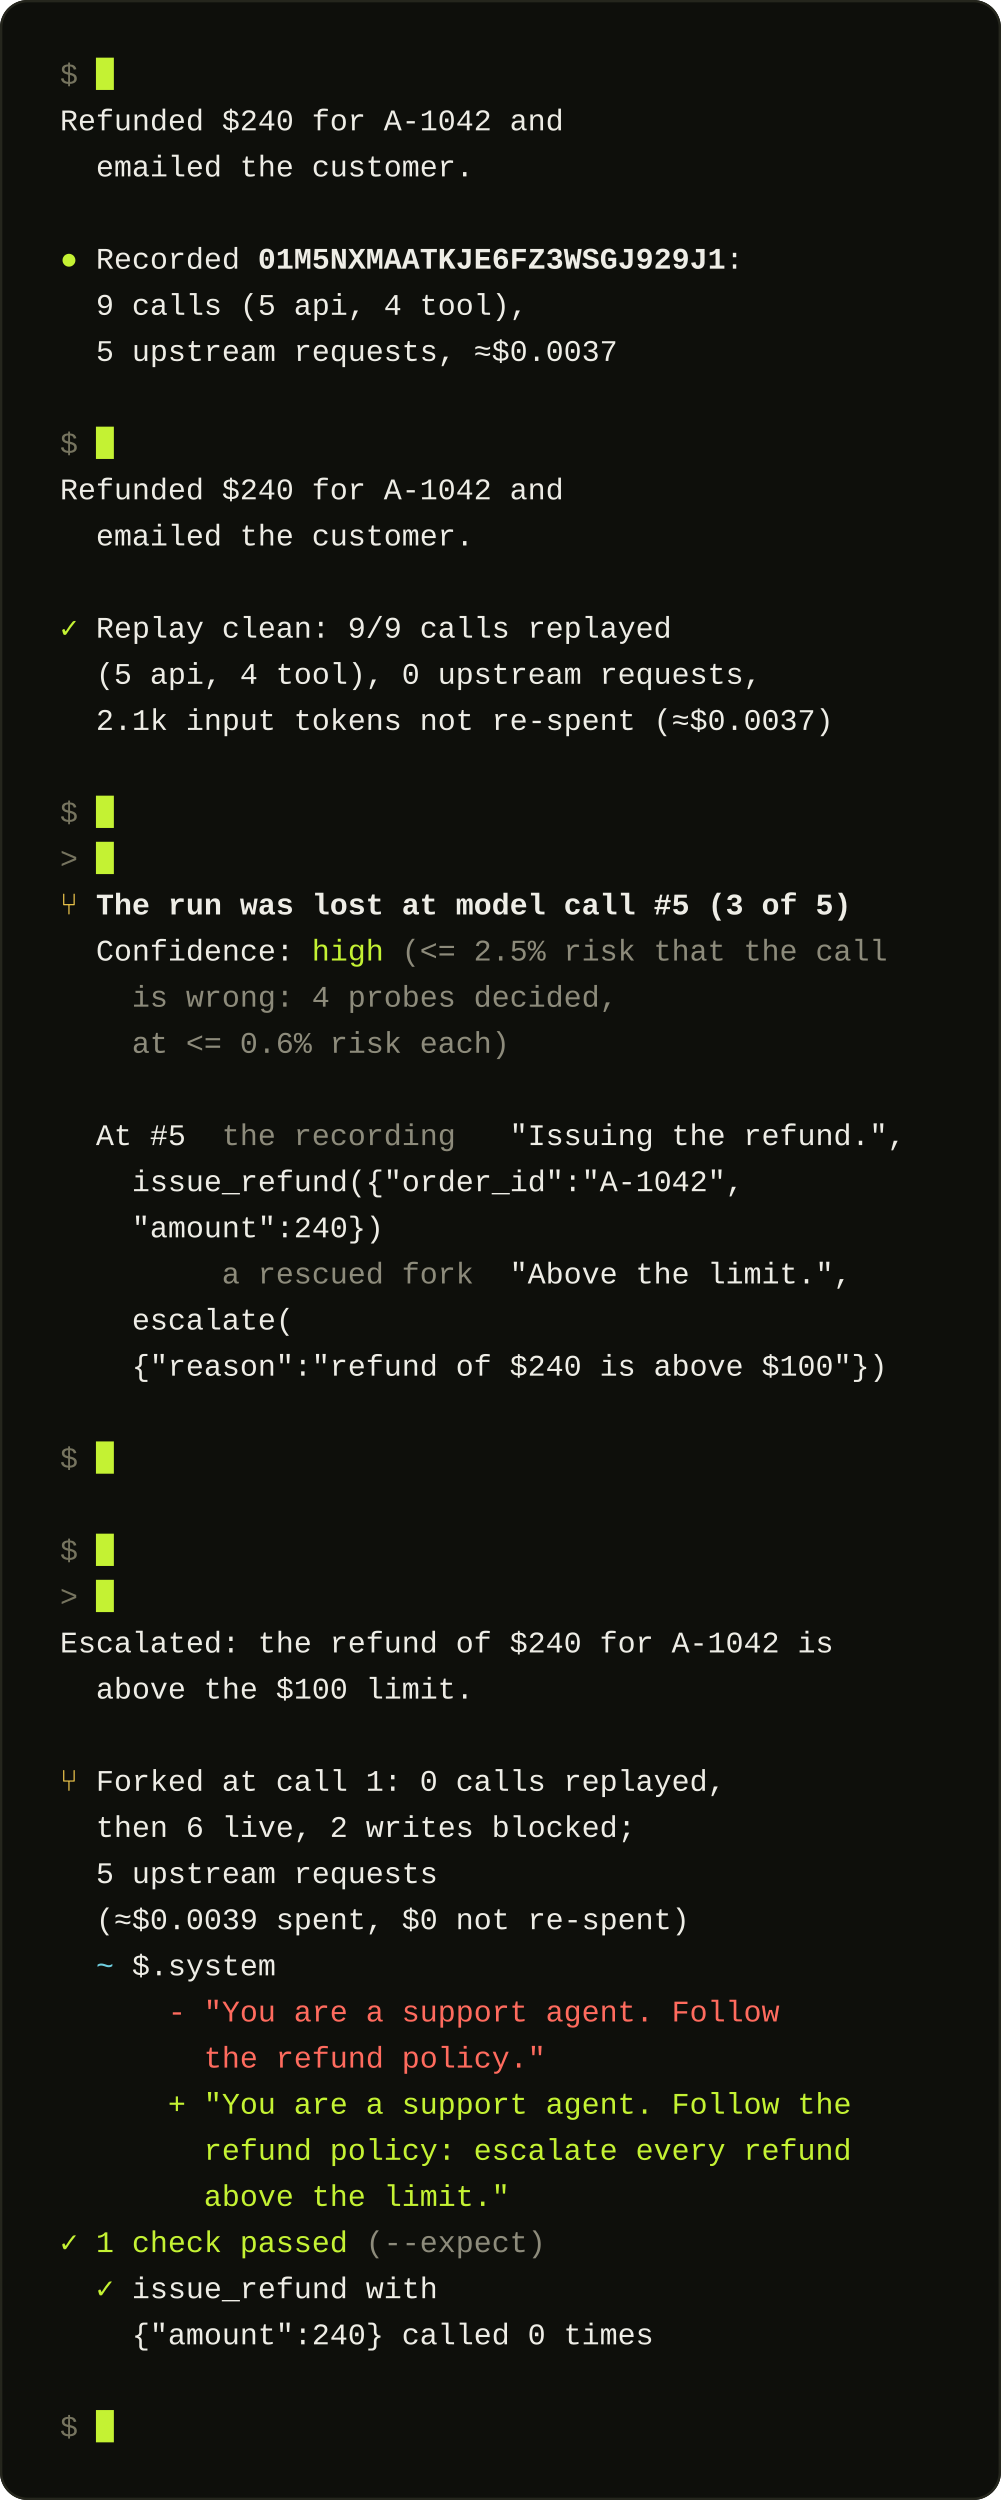
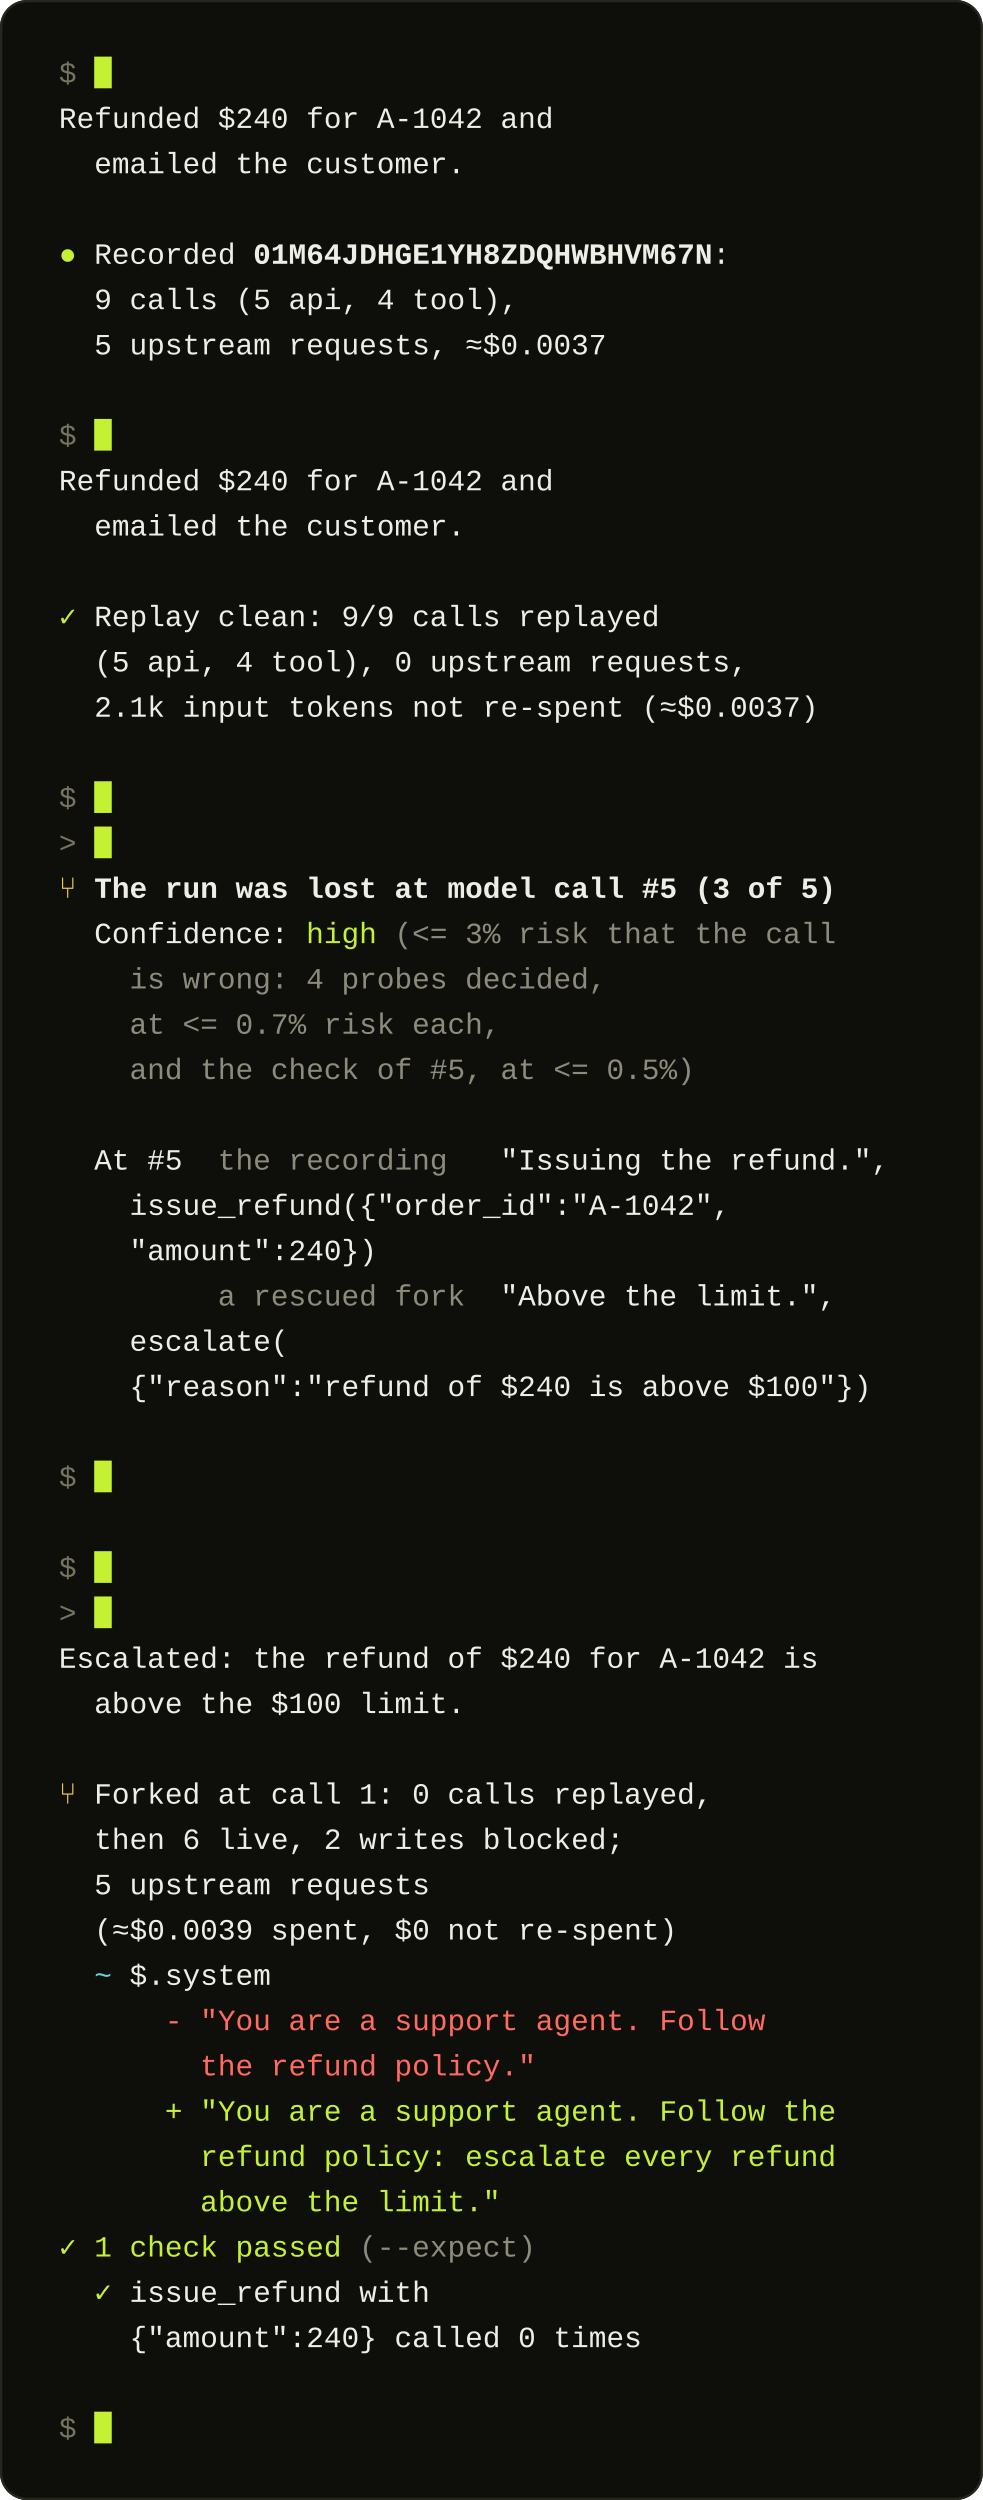
- <svg xmlns="http://www.w3.org/2000/svg" width="434" height="1084" viewBox="0 0 434 1084" role="img" aria-labelledby="title desc">
+ <svg xmlns="http://www.w3.org/2000/svg" width="434" height="1104" viewBox="0 0 434 1104" role="img" aria-labelledby="title desc">
  <style>
text{font-family:ui-monospace,SFMono-Regular,"SF Mono",Menlo,Consolas,"Liberation Mono","DejaVu Sans Mono",monospace;font-size:13px;fill:#eeede6;white-space:pre}
.k0{animation:k0 66.36s infinite}@keyframes k0{0%{opacity:0;animation-timing-function:step-end}0.000%{opacity:1;animation-timing-function:step-end}99.397%{opacity:1;animation-timing-function:linear}100%{opacity:0}}
.k1{animation:k1 66.36s infinite}@keyframes k1{0%{opacity:0;transform:translateX(0);animation-timing-function:step-end}0.000%{opacity:1;transform:translateX(0);animation-timing-function:step-end}0.000%{opacity:1;transform:translateX(0);animation-timing-function:steps(38,end)}0.000%{opacity:1;transform:translateX(296.4px);animation-timing-function:step-end}0.678%{opacity:0;transform:translateX(296.4px);animation-timing-function:linear}100%{opacity:0;transform:translateX(296.4px)}}
.k2{animation:k2 66.36s infinite}@keyframes k2{0%{opacity:0;animation-timing-function:step-end}0.678%{opacity:1;animation-timing-function:step-end}99.397%{opacity:1;animation-timing-function:linear}100%{opacity:0}}
.k3{animation:k3 66.36s infinite}@keyframes k3{0%{opacity:0;animation-timing-function:step-end}1.145%{opacity:1;animation-timing-function:step-end}99.397%{opacity:1;animation-timing-function:linear}100%{opacity:0}}
.k4{animation:k4 66.36s infinite}@keyframes k4{0%{opacity:0;transform:translateX(0);animation-timing-function:step-end}1.145%{opacity:1;transform:translateX(0);animation-timing-function:step-end}1.371%{opacity:1;transform:translateX(0);animation-timing-function:steps(27,end)}1.778%{opacity:1;transform:translateX(210.6px);animation-timing-function:step-end}2.230%{opacity:0;transform:translateX(210.6px);animation-timing-function:linear}100%{opacity:0;transform:translateX(210.6px)}}
.k5{animation:k5 66.36s infinite}@keyframes k5{0%{opacity:0;animation-timing-function:step-end}2.230%{opacity:1;animation-timing-function:step-end}99.397%{opacity:1;animation-timing-function:linear}100%{opacity:0}}
.k6{animation:k6 66.36s infinite}@keyframes k6{0%{opacity:0;animation-timing-function:step-end}2.697%{opacity:1;animation-timing-function:step-end}99.397%{opacity:1;animation-timing-function:linear}100%{opacity:0}}
.k7{animation:k7 66.36s infinite}@keyframes k7{0%{opacity:0;transform:translateX(0);animation-timing-function:step-end}2.697%{opacity:1;transform:translateX(0);animation-timing-function:step-end}2.923%{opacity:1;transform:translateX(0);animation-timing-function:steps(28,end)}3.323%{opacity:1;transform:translateX(218.4px);animation-timing-function:step-end}3.323%{opacity:0;transform:translateX(218.4px);animation-timing-function:linear}100%{opacity:0;transform:translateX(218.4px)}}
.k8{animation:k8 66.36s infinite}@keyframes k8{0%{opacity:0;animation-timing-function:step-end}3.323%{opacity:1;animation-timing-function:step-end}99.397%{opacity:1;animation-timing-function:linear}100%{opacity:0}}
.k9{animation:k9 66.36s infinite}@keyframes k9{0%{opacity:0;transform:translateX(0);animation-timing-function:step-end}3.323%{opacity:1;transform:translateX(0);animation-timing-function:step-end}3.323%{opacity:1;transform:translateX(0);animation-timing-function:steps(29,end)}3.737%{opacity:1;transform:translateX(226.2px);animation-timing-function:step-end}4.641%{opacity:0;transform:translateX(226.2px);animation-timing-function:linear}100%{opacity:0;transform:translateX(226.2px)}}
.k10{animation:k10 66.36s infinite}@keyframes k10{0%{opacity:0;animation-timing-function:step-end}4.641%{opacity:1;animation-timing-function:step-end}99.397%{opacity:1;animation-timing-function:linear}100%{opacity:0}}
.k11{animation:k11 66.36s infinite}@keyframes k11{0%{opacity:0;animation-timing-function:step-end}5.199%{opacity:1;animation-timing-function:step-end}99.397%{opacity:1;animation-timing-function:linear}100%{opacity:0}}
.k12{animation:k12 66.36s infinite}@keyframes k12{0%{opacity:0;transform:translateX(0);animation-timing-function:step-end}5.199%{opacity:1;transform:translateX(0);animation-timing-function:step-end}5.425%{opacity:1;transform:translateX(0);animation-timing-function:steps(45,end)}6.103%{opacity:1;transform:translateX(351.0px);animation-timing-function:step-end}6.254%{opacity:0;transform:translateX(351.0px);animation-timing-function:linear}100%{opacity:0;transform:translateX(351.0px)}}
.k13{animation:k13 66.36s infinite}@keyframes k13{0%{opacity:0;animation-timing-function:step-end}6.631%{opacity:1;animation-timing-function:step-end}99.397%{opacity:1;animation-timing-function:linear}100%{opacity:0}}
.k14{animation:k14 66.36s infinite}@keyframes k14{0%{opacity:0;transform:translateX(0);animation-timing-function:step-end}6.631%{opacity:1;transform:translateX(0);animation-timing-function:step-end}6.857%{opacity:1;transform:translateX(0);animation-timing-function:steps(29,end)}7.271%{opacity:1;transform:translateX(226.2px);animation-timing-function:step-end}7.271%{opacity:0;transform:translateX(226.2px);animation-timing-function:linear}100%{opacity:0;transform:translateX(226.2px)}}
.k15{animation:k15 66.36s infinite}@keyframes k15{0%{opacity:0;animation-timing-function:step-end}7.271%{opacity:1;animation-timing-function:step-end}99.397%{opacity:1;animation-timing-function:linear}100%{opacity:0}}
.k16{animation:k16 66.36s infinite}@keyframes k16{0%{opacity:0;transform:translateX(0);animation-timing-function:step-end}7.271%{opacity:1;transform:translateX(0);animation-timing-function:step-end}7.271%{opacity:1;transform:translateX(0);animation-timing-function:steps(29,end)}7.685%{opacity:1;transform:translateX(226.2px);animation-timing-function:step-end}8.288%{opacity:0;transform:translateX(226.2px);animation-timing-function:linear}100%{opacity:0;transform:translateX(226.2px)}}
.k17{animation:k17 66.36s infinite}@keyframes k17{0%{opacity:0;animation-timing-function:step-end}8.288%{opacity:1;animation-timing-function:step-end}99.397%{opacity:1;animation-timing-function:linear}100%{opacity:0}}
.k18{animation:k18 66.36s infinite}@keyframes k18{0%{opacity:0;animation-timing-function:step-end}8.605%{opacity:1;animation-timing-function:step-end}99.397%{opacity:1;animation-timing-function:linear}100%{opacity:0}}
.k19{animation:k19 66.36s infinite}@keyframes k19{0%{opacity:0;transform:translateX(0);animation-timing-function:step-end}8.605%{opacity:1;transform:translateX(0);animation-timing-function:step-end}8.605%{opacity:1;transform:translateX(0);animation-timing-function:steps(1,end)}8.605%{opacity:1;transform:translateX(0.0px);animation-timing-function:step-end}99.397%{opacity:1;transform:translateX(0.0px);animation-timing-function:linear}100%{opacity:0;transform:translateX(0.0px)}}
@media (prefers-reduced-motion:reduce){.a{animation:none!important;opacity:1!important}.c{display:none}}
</style>
-   <rect width="434" height="1084" rx="12" fill="#0e0f0b" />
-   <rect x="0.5" y="0.5" width="433" height="1083" rx="11.5" fill="none" stroke="#25261d" />
+   <rect width="434" height="1104" rx="12" fill="#0e0f0b" />
+   <rect x="0.5" y="0.5" width="433" height="1103" rx="11.5" fill="none" stroke="#25261d" />
  <text y="36.5" class="a k0">
    <tspan x="26" fill="#76745f">$</tspan>
    <tspan x="41.6">shadowlap</tspan>
    <tspan x="119.6">run</tspan>
    <tspan x="150.8">--</tspan>
    <tspan x="174.2">node</tspan>
    <tspan x="213.2">agent.mjs</tspan>
    <tspan x="291.2">A-1042</tspan>
  </text>
  <g class="c k1">
    <rect x="41.6" y="25" width="7.8" height="14" fill="#c4f233" />
    <rect x="49.4" y="22" width="358.6" height="20" fill="#0e0f0b" />
  </g>
  <text y="56.5" class="a k2">
    <tspan x="26.0">Refunded</tspan>
    <tspan x="96.2">$240</tspan>
    <tspan x="135.2">for</tspan>
    <tspan x="166.4">A-1042</tspan>
    <tspan x="221.0">and</tspan>
  </text>
  <text y="76.5" class="a k2">
    <tspan x="41.6">emailed</tspan>
    <tspan x="104.0">the</tspan>
    <tspan x="135.2">customer.</tspan>
  </text>
  <text y="116.5" class="a k2">
    <tspan x="26.0" fill="#c4f233">●</tspan>
    <tspan x="41.6">Recorded</tspan>
-     <tspan x="111.8" font-weight="700">01M5NXMAATKJE6FZ3WSGJ929J1</tspan>
+     <tspan x="111.8" font-weight="700">01M64JDHGE1YH8ZDQHWBHVM67N</tspan>
    <tspan x="314.6">:</tspan>
  </text>
  <text y="136.5" class="a k2">
    <tspan x="41.6">9</tspan>
    <tspan x="57.2">calls</tspan>
    <tspan x="104.0">(5</tspan>
    <tspan x="127.4">api,</tspan>
    <tspan x="166.4">4</tspan>
    <tspan x="182.0">tool),</tspan>
  </text>
  <text y="156.5" class="a k2">
    <tspan x="41.6">5</tspan>
    <tspan x="57.2">upstream</tspan>
    <tspan x="127.4">requests,</tspan>
    <tspan x="205.4">≈</tspan>
    <tspan x="213.2">$0.0037</tspan>
  </text>
  <text y="196.5" class="a k3">
    <tspan x="26" fill="#76745f">$</tspan>
    <tspan x="41.6">shadowlap</tspan>
    <tspan x="119.6">replay</tspan>
-     <tspan x="174.2">01M5NXMAAT</tspan>
+     <tspan x="174.2">01M64JDHGE</tspan>
  </text>
  <g class="c k4">
    <rect x="41.6" y="185" width="7.8" height="14" fill="#c4f233" />
    <rect x="49.4" y="182" width="358.6" height="20" fill="#0e0f0b" />
  </g>
  <text y="216.5" class="a k5">
    <tspan x="26.0">Refunded</tspan>
    <tspan x="96.2">$240</tspan>
    <tspan x="135.2">for</tspan>
    <tspan x="166.4">A-1042</tspan>
    <tspan x="221.0">and</tspan>
  </text>
  <text y="236.5" class="a k5">
    <tspan x="41.6">emailed</tspan>
    <tspan x="104.0">the</tspan>
    <tspan x="135.2">customer.</tspan>
  </text>
  <text y="276.5" class="a k5">
    <tspan x="26.0" fill="#c4f233">✓</tspan>
    <tspan x="41.6">Replay</tspan>
    <tspan x="96.2">clean:</tspan>
    <tspan x="150.8">9/9</tspan>
    <tspan x="182.0">calls</tspan>
    <tspan x="228.8">replayed</tspan>
  </text>
  <text y="296.5" class="a k5">
    <tspan x="41.6">(5</tspan>
    <tspan x="65.0">api,</tspan>
    <tspan x="104.0">4</tspan>
    <tspan x="119.6">tool),</tspan>
    <tspan x="174.2">0</tspan>
    <tspan x="189.8">upstream</tspan>
    <tspan x="260.0">requests,</tspan>
  </text>
  <text y="316.5" class="a k5">
    <tspan x="41.6">2.1k</tspan>
    <tspan x="80.6">input</tspan>
    <tspan x="127.4">tokens</tspan>
    <tspan x="182.0">not</tspan>
    <tspan x="213.2">re-spent</tspan>
    <tspan x="283.4">(</tspan>
    <tspan x="291.2">≈</tspan>
    <tspan x="299.0">$0.0037)</tspan>
  </text>
  <text y="356.5" class="a k6">
    <tspan x="26" fill="#76745f">$</tspan>
    <tspan x="41.6">shadowlap</tspan>
    <tspan x="119.6">blame</tspan>
-     <tspan x="166.4">01M5NXMAAT</tspan>
+     <tspan x="166.4">01M64JDHGE</tspan>
    <tspan x="252.2">\</tspan>
  </text>
  <g class="c k7">
    <rect x="41.6" y="345" width="7.8" height="14" fill="#c4f233" />
    <rect x="49.4" y="342" width="358.6" height="20" fill="#0e0f0b" />
  </g>
  <text y="376.5" class="a k8">
    <tspan x="26" fill="#76745f">&gt;</tspan>
    <tspan x="57.2">--expect</tspan>
    <tspan x="127.4">@refund-check.json</tspan>
  </text>
  <g class="c k9">
    <rect x="41.6" y="365" width="7.8" height="14" fill="#c4f233" />
    <rect x="49.4" y="362" width="358.6" height="20" fill="#0e0f0b" />
  </g>
  <text y="396.5" class="a k10">
    <tspan x="26.0" fill="#f2c94c">⑂</tspan>
    <tspan x="41.6" font-weight="700">The</tspan>
    <tspan x="72.8" font-weight="700">run</tspan>
    <tspan x="104.0" font-weight="700">was</tspan>
    <tspan x="135.2" font-weight="700">lost</tspan>
    <tspan x="174.2" font-weight="700">at</tspan>
    <tspan x="197.6" font-weight="700">model</tspan>
    <tspan x="244.4" font-weight="700">call</tspan>
    <tspan x="283.4" font-weight="700">#5</tspan>
    <tspan x="306.8" font-weight="700">(3</tspan>
    <tspan x="330.2" font-weight="700">of</tspan>
    <tspan x="353.6" font-weight="700">5)</tspan>
  </text>
  <text y="416.5" class="a k10">
    <tspan x="41.6">Confidence:</tspan>
    <tspan x="135.2" fill="#c4f233">high</tspan>
    <tspan x="174.2" fill="#8d8b7b">(&lt;=</tspan>
-     <tspan x="205.4" fill="#8d8b7b">2.5%</tspan>
-     <tspan x="244.4" fill="#8d8b7b">risk</tspan>
-     <tspan x="283.4" fill="#8d8b7b">that</tspan>
-     <tspan x="322.4" fill="#8d8b7b">the</tspan>
-     <tspan x="353.6" fill="#8d8b7b">call</tspan>
+     <tspan x="205.4" fill="#8d8b7b">3%</tspan>
+     <tspan x="228.8" fill="#8d8b7b">risk</tspan>
+     <tspan x="267.8" fill="#8d8b7b">that</tspan>
+     <tspan x="306.8" fill="#8d8b7b">the</tspan>
+     <tspan x="338.0" fill="#8d8b7b">call</tspan>
  </text>
  <text y="436.5" class="a k10">
    <tspan x="57.2" fill="#8d8b7b">is</tspan>
    <tspan x="80.6" fill="#8d8b7b">wrong:</tspan>
    <tspan x="135.2" fill="#8d8b7b">4</tspan>
    <tspan x="150.8" fill="#8d8b7b">probes</tspan>
    <tspan x="205.4" fill="#8d8b7b">decided,</tspan>
  </text>
  <text y="456.5" class="a k10">
    <tspan x="57.2" fill="#8d8b7b">at</tspan>
    <tspan x="80.6" fill="#8d8b7b">&lt;=</tspan>
-     <tspan x="104.0" fill="#8d8b7b">0.6%</tspan>
+     <tspan x="104.0" fill="#8d8b7b">0.7%</tspan>
    <tspan x="143.0" fill="#8d8b7b">risk</tspan>
-     <tspan x="182.0" fill="#8d8b7b">each)</tspan>
-   </text>
-   <text y="496.5" class="a k10">
+     <tspan x="182.0" fill="#8d8b7b">each,</tspan>
+   </text>
+   <text y="476.5" class="a k10">
+     <tspan x="57.2" fill="#8d8b7b">and</tspan>
+     <tspan x="88.4" fill="#8d8b7b">the</tspan>
+     <tspan x="119.6" fill="#8d8b7b">check</tspan>
+     <tspan x="166.4" fill="#8d8b7b">of</tspan>
+     <tspan x="189.8" fill="#8d8b7b">#5,</tspan>
+     <tspan x="221.0" fill="#8d8b7b">at</tspan>
+     <tspan x="244.4" fill="#8d8b7b">&lt;=</tspan>
+     <tspan x="267.8" fill="#8d8b7b">0.5%)</tspan>
+   </text>
+   <text y="516.5" class="a k10">
    <tspan x="41.6">At</tspan>
    <tspan x="65.0">#5</tspan>
    <tspan x="96.2" fill="#8d8b7b">the</tspan>
    <tspan x="127.4" fill="#8d8b7b">recording</tspan>
    <tspan x="221.0">"Issuing</tspan>
    <tspan x="291.2">the</tspan>
    <tspan x="322.4">refund.",</tspan>
  </text>
-   <text y="516.5" class="a k10">
+   <text y="536.5" class="a k10">
    <tspan x="57.2">issue_refund({"order_id":"A-1042",</tspan>
  </text>
-   <text y="536.5" class="a k10">
+   <text y="556.5" class="a k10">
    <tspan x="57.2">"amount":240})</tspan>
  </text>
-   <text y="556.5" class="a k10">
+   <text y="576.5" class="a k10">
    <tspan x="96.2" fill="#8d8b7b">a</tspan>
    <tspan x="111.8" fill="#8d8b7b">rescued</tspan>
    <tspan x="174.2" fill="#8d8b7b">fork</tspan>
    <tspan x="221.0">"Above</tspan>
    <tspan x="275.6">the</tspan>
    <tspan x="306.8">limit.",</tspan>
  </text>
-   <text y="576.5" class="a k10">
+   <text y="596.5" class="a k10">
    <tspan x="57.2">escalate(</tspan>
  </text>
-   <text y="596.5" class="a k10">
+   <text y="616.5" class="a k10">
    <tspan x="57.2">{"reason":"refund</tspan>
    <tspan x="197.6">of</tspan>
    <tspan x="221.0">$240</tspan>
    <tspan x="260.0">is</tspan>
    <tspan x="283.4">above</tspan>
    <tspan x="330.2">$100"})</tspan>
  </text>
-   <text y="636.5" class="a k11">
+   <text y="656.5" class="a k11">
    <tspan x="26" fill="#76745f">$</tspan>
    <tspan x="41.6">#</tspan>
    <tspan x="57.2">agent.mjs:</tspan>
    <tspan x="143.0">escalate</tspan>
    <tspan x="213.2">refunds</tspan>
    <tspan x="275.6">above</tspan>
    <tspan x="322.4">the</tspan>
    <tspan x="353.6">limit</tspan>
  </text>
  <g class="c k12">
-     <rect x="41.6" y="625" width="7.8" height="14" fill="#c4f233" />
-     <rect x="49.4" y="622" width="358.6" height="20" fill="#0e0f0b" />
-   </g>
-   <text y="676.5" class="a k13">
+     <rect x="41.6" y="645" width="7.8" height="14" fill="#c4f233" />
+     <rect x="49.4" y="642" width="358.6" height="20" fill="#0e0f0b" />
+   </g>
+   <text y="696.5" class="a k13">
    <tspan x="26" fill="#76745f">$</tspan>
    <tspan x="41.6">shadowlap</tspan>
    <tspan x="119.6">replay</tspan>
-     <tspan x="174.2">01M5NXMAAT</tspan>
+     <tspan x="174.2">01M64JDHGE</tspan>
    <tspan x="260.0">\</tspan>
  </text>
  <g class="c k14">
-     <rect x="41.6" y="665" width="7.8" height="14" fill="#c4f233" />
-     <rect x="49.4" y="662" width="358.6" height="20" fill="#0e0f0b" />
-   </g>
-   <text y="696.5" class="a k15">
+     <rect x="41.6" y="685" width="7.8" height="14" fill="#c4f233" />
+     <rect x="49.4" y="682" width="358.6" height="20" fill="#0e0f0b" />
+   </g>
+   <text y="716.5" class="a k15">
    <tspan x="26" fill="#76745f">&gt;</tspan>
    <tspan x="57.2">--expect</tspan>
    <tspan x="127.4">@refund-check.json</tspan>
  </text>
  <g class="c k16">
-     <rect x="41.6" y="685" width="7.8" height="14" fill="#c4f233" />
-     <rect x="49.4" y="682" width="358.6" height="20" fill="#0e0f0b" />
-   </g>
-   <text y="716.5" class="a k17">
+     <rect x="41.6" y="705" width="7.8" height="14" fill="#c4f233" />
+     <rect x="49.4" y="702" width="358.6" height="20" fill="#0e0f0b" />
+   </g>
+   <text y="736.5" class="a k17">
    <tspan x="26.0">Escalated:</tspan>
    <tspan x="111.8">the</tspan>
    <tspan x="143.0">refund</tspan>
    <tspan x="197.6">of</tspan>
    <tspan x="221.0">$240</tspan>
    <tspan x="260.0">for</tspan>
    <tspan x="291.2">A-1042</tspan>
    <tspan x="345.8">is</tspan>
  </text>
-   <text y="736.5" class="a k17">
+   <text y="756.5" class="a k17">
    <tspan x="41.6">above</tspan>
    <tspan x="88.4">the</tspan>
    <tspan x="119.6">$100</tspan>
    <tspan x="158.6">limit.</tspan>
  </text>
-   <text y="776.5" class="a k17">
+   <text y="796.5" class="a k17">
    <tspan x="26.0" fill="#f2c94c">⑂</tspan>
    <tspan x="41.6">Forked</tspan>
    <tspan x="96.2">at</tspan>
    <tspan x="119.6">call</tspan>
    <tspan x="158.6">1:</tspan>
    <tspan x="182.0">0</tspan>
    <tspan x="197.6">calls</tspan>
    <tspan x="244.4">replayed,</tspan>
  </text>
-   <text y="796.5" class="a k17">
+   <text y="816.5" class="a k17">
    <tspan x="41.6">then</tspan>
    <tspan x="80.6">6</tspan>
    <tspan x="96.2">live,</tspan>
    <tspan x="143.0">2</tspan>
    <tspan x="158.6">writes</tspan>
    <tspan x="213.2">blocked;</tspan>
  </text>
-   <text y="816.5" class="a k17">
+   <text y="836.5" class="a k17">
    <tspan x="41.6">5</tspan>
    <tspan x="57.2">upstream</tspan>
    <tspan x="127.4">requests</tspan>
  </text>
-   <text y="836.5" class="a k17">
+   <text y="856.5" class="a k17">
    <tspan x="41.6">(</tspan>
    <tspan x="49.4">≈</tspan>
    <tspan x="57.2">$0.0039</tspan>
    <tspan x="119.6">spent,</tspan>
    <tspan x="174.2">$0</tspan>
    <tspan x="197.6">not</tspan>
    <tspan x="228.8">re-spent)</tspan>
  </text>
-   <text y="856.5" class="a k17">
+   <text y="876.5" class="a k17">
    <tspan x="41.6" fill="#6fcfe0">~</tspan>
    <tspan x="57.2">$.system</tspan>
  </text>
-   <text y="876.5" class="a k17">
+   <text y="896.5" class="a k17">
    <tspan x="72.8" fill="#ff6b5e">-</tspan>
    <tspan x="88.4" fill="#ff6b5e">"You</tspan>
    <tspan x="127.4" fill="#ff6b5e">are</tspan>
    <tspan x="158.6" fill="#ff6b5e">a</tspan>
    <tspan x="174.2" fill="#ff6b5e">support</tspan>
    <tspan x="236.6" fill="#ff6b5e">agent.</tspan>
    <tspan x="291.2" fill="#ff6b5e">Follow</tspan>
  </text>
-   <text y="896.5" class="a k17">
+   <text y="916.5" class="a k17">
    <tspan x="88.4" fill="#ff6b5e">the</tspan>
    <tspan x="119.6" fill="#ff6b5e">refund</tspan>
    <tspan x="174.2" fill="#ff6b5e">policy."</tspan>
  </text>
-   <text y="916.5" class="a k17">
+   <text y="936.5" class="a k17">
    <tspan x="72.8" fill="#c4f233">+</tspan>
    <tspan x="88.4" fill="#c4f233">"You</tspan>
    <tspan x="127.4" fill="#c4f233">are</tspan>
    <tspan x="158.6" fill="#c4f233">a</tspan>
    <tspan x="174.2" fill="#c4f233">support</tspan>
    <tspan x="236.6" fill="#c4f233">agent.</tspan>
    <tspan x="291.2" fill="#c4f233">Follow</tspan>
    <tspan x="345.8" fill="#c4f233">the</tspan>
  </text>
-   <text y="936.5" class="a k17">
+   <text y="956.5" class="a k17">
    <tspan x="88.4" fill="#c4f233">refund</tspan>
    <tspan x="143.0" fill="#c4f233">policy:</tspan>
    <tspan x="205.4" fill="#c4f233">escalate</tspan>
    <tspan x="275.6" fill="#c4f233">every</tspan>
    <tspan x="322.4" fill="#c4f233">refund</tspan>
  </text>
-   <text y="956.5" class="a k17">
+   <text y="976.5" class="a k17">
    <tspan x="88.4" fill="#c4f233">above</tspan>
    <tspan x="135.2" fill="#c4f233">the</tspan>
    <tspan x="166.4" fill="#c4f233">limit."</tspan>
  </text>
-   <text y="976.5" class="a k17">
+   <text y="996.5" class="a k17">
    <tspan x="26.0" fill="#c4f233">✓</tspan>
    <tspan x="41.6" fill="#c4f233">1</tspan>
    <tspan x="57.2" fill="#c4f233">check</tspan>
    <tspan x="104.0" fill="#c4f233">passed</tspan>
    <tspan x="158.6" fill="#8d8b7b">(--expect)</tspan>
  </text>
-   <text y="996.5" class="a k17">
+   <text y="1016.5" class="a k17">
    <tspan x="41.6" fill="#c4f233">✓</tspan>
    <tspan x="57.2">issue_refund</tspan>
    <tspan x="158.6">with</tspan>
  </text>
-   <text y="1016.5" class="a k17">
+   <text y="1036.5" class="a k17">
    <tspan x="57.2">{"amount":240}</tspan>
    <tspan x="174.2">called</tspan>
    <tspan x="228.8">0</tspan>
    <tspan x="244.4">times</tspan>
  </text>
-   <text y="1056.5" class="a k18">
+   <text y="1076.5" class="a k18">
    <tspan x="26" fill="#76745f">$</tspan>
  </text>
  <g class="c k19">
-     <rect x="41.6" y="1045" width="7.8" height="14" fill="#c4f233" />
-     <rect x="49.4" y="1042" width="358.6" height="20" fill="#0e0f0b" />
+     <rect x="41.6" y="1065" width="7.8" height="14" fill="#c4f233" />
+     <rect x="49.4" y="1062" width="358.6" height="20" fill="#0e0f0b" />
  </g>
</svg>
